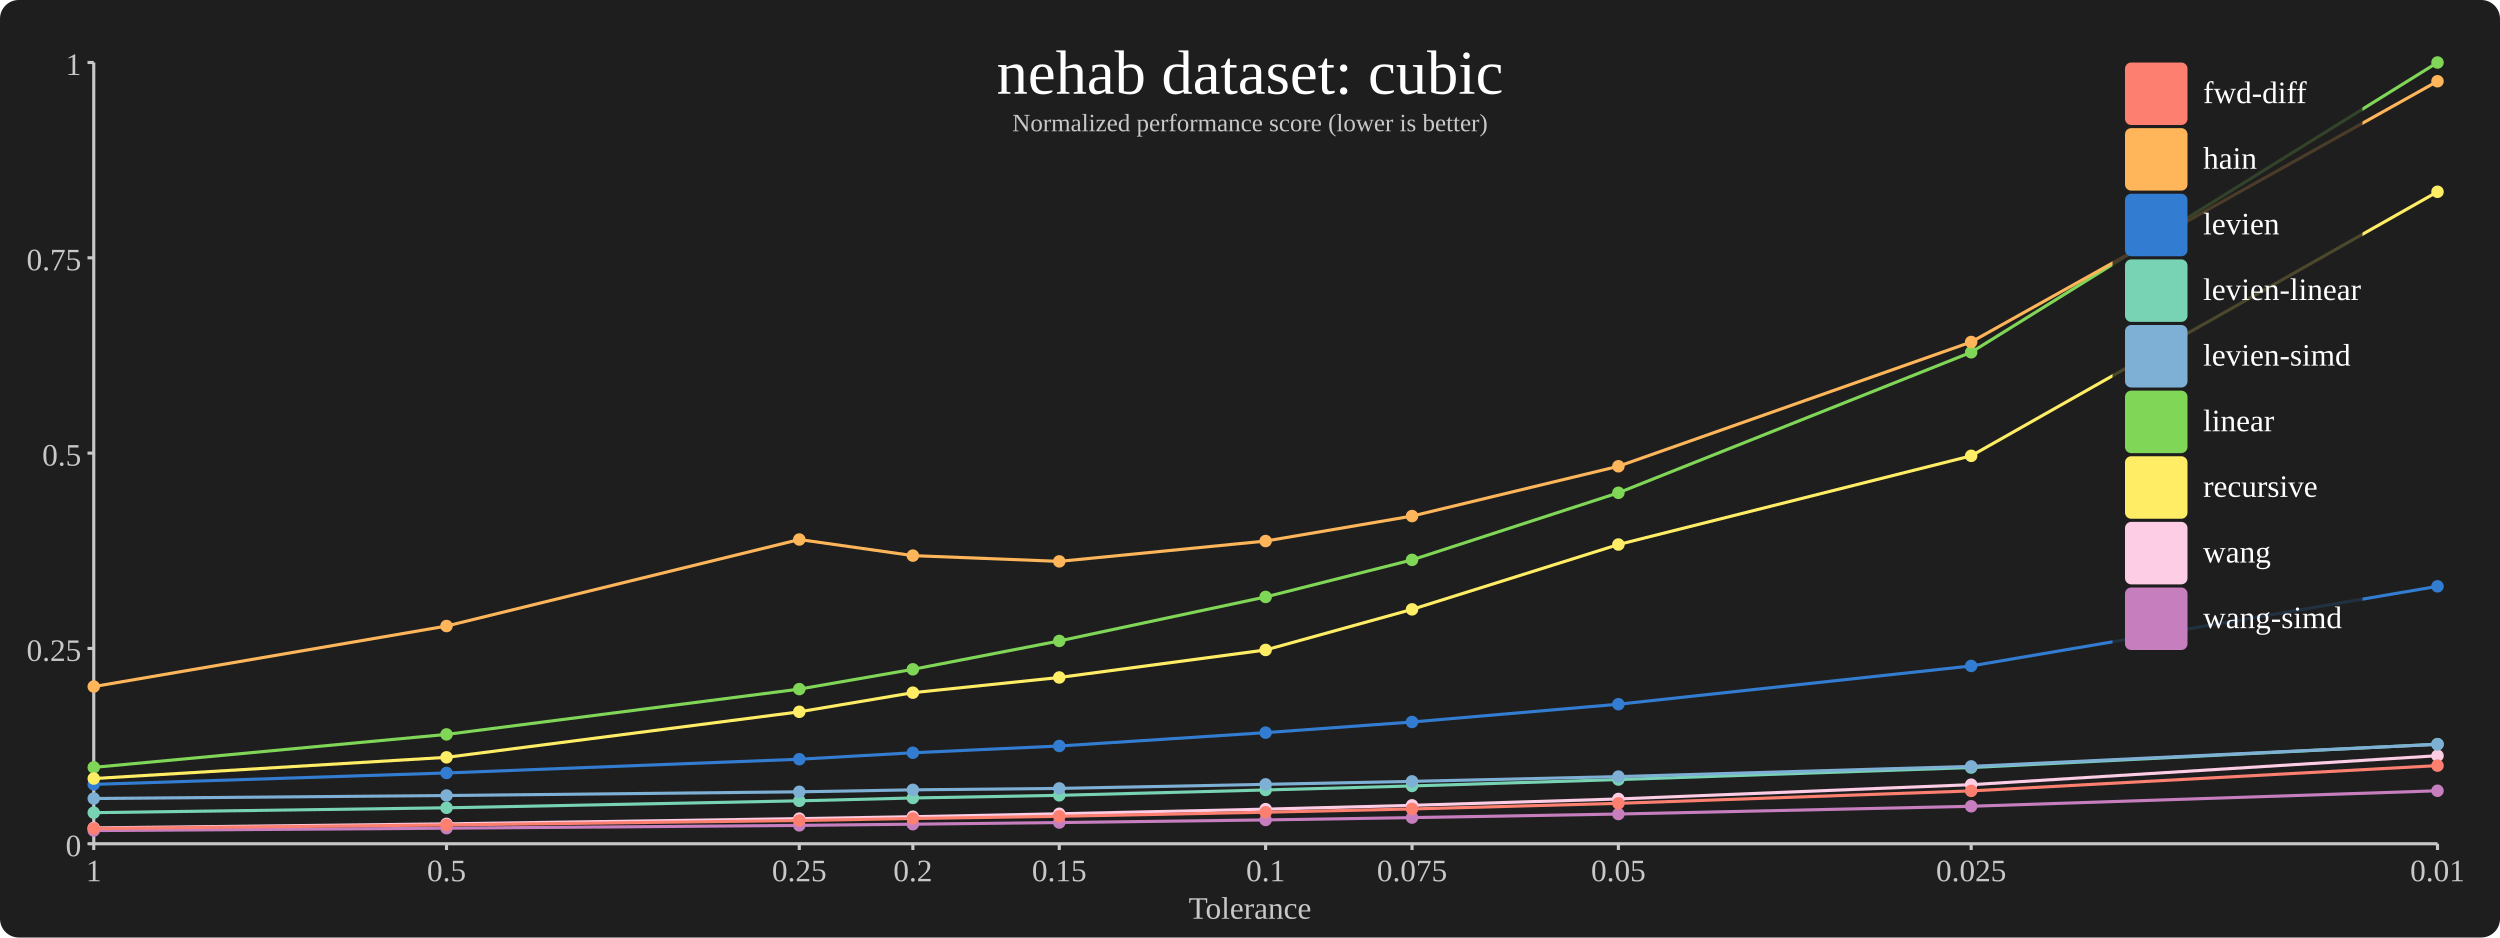
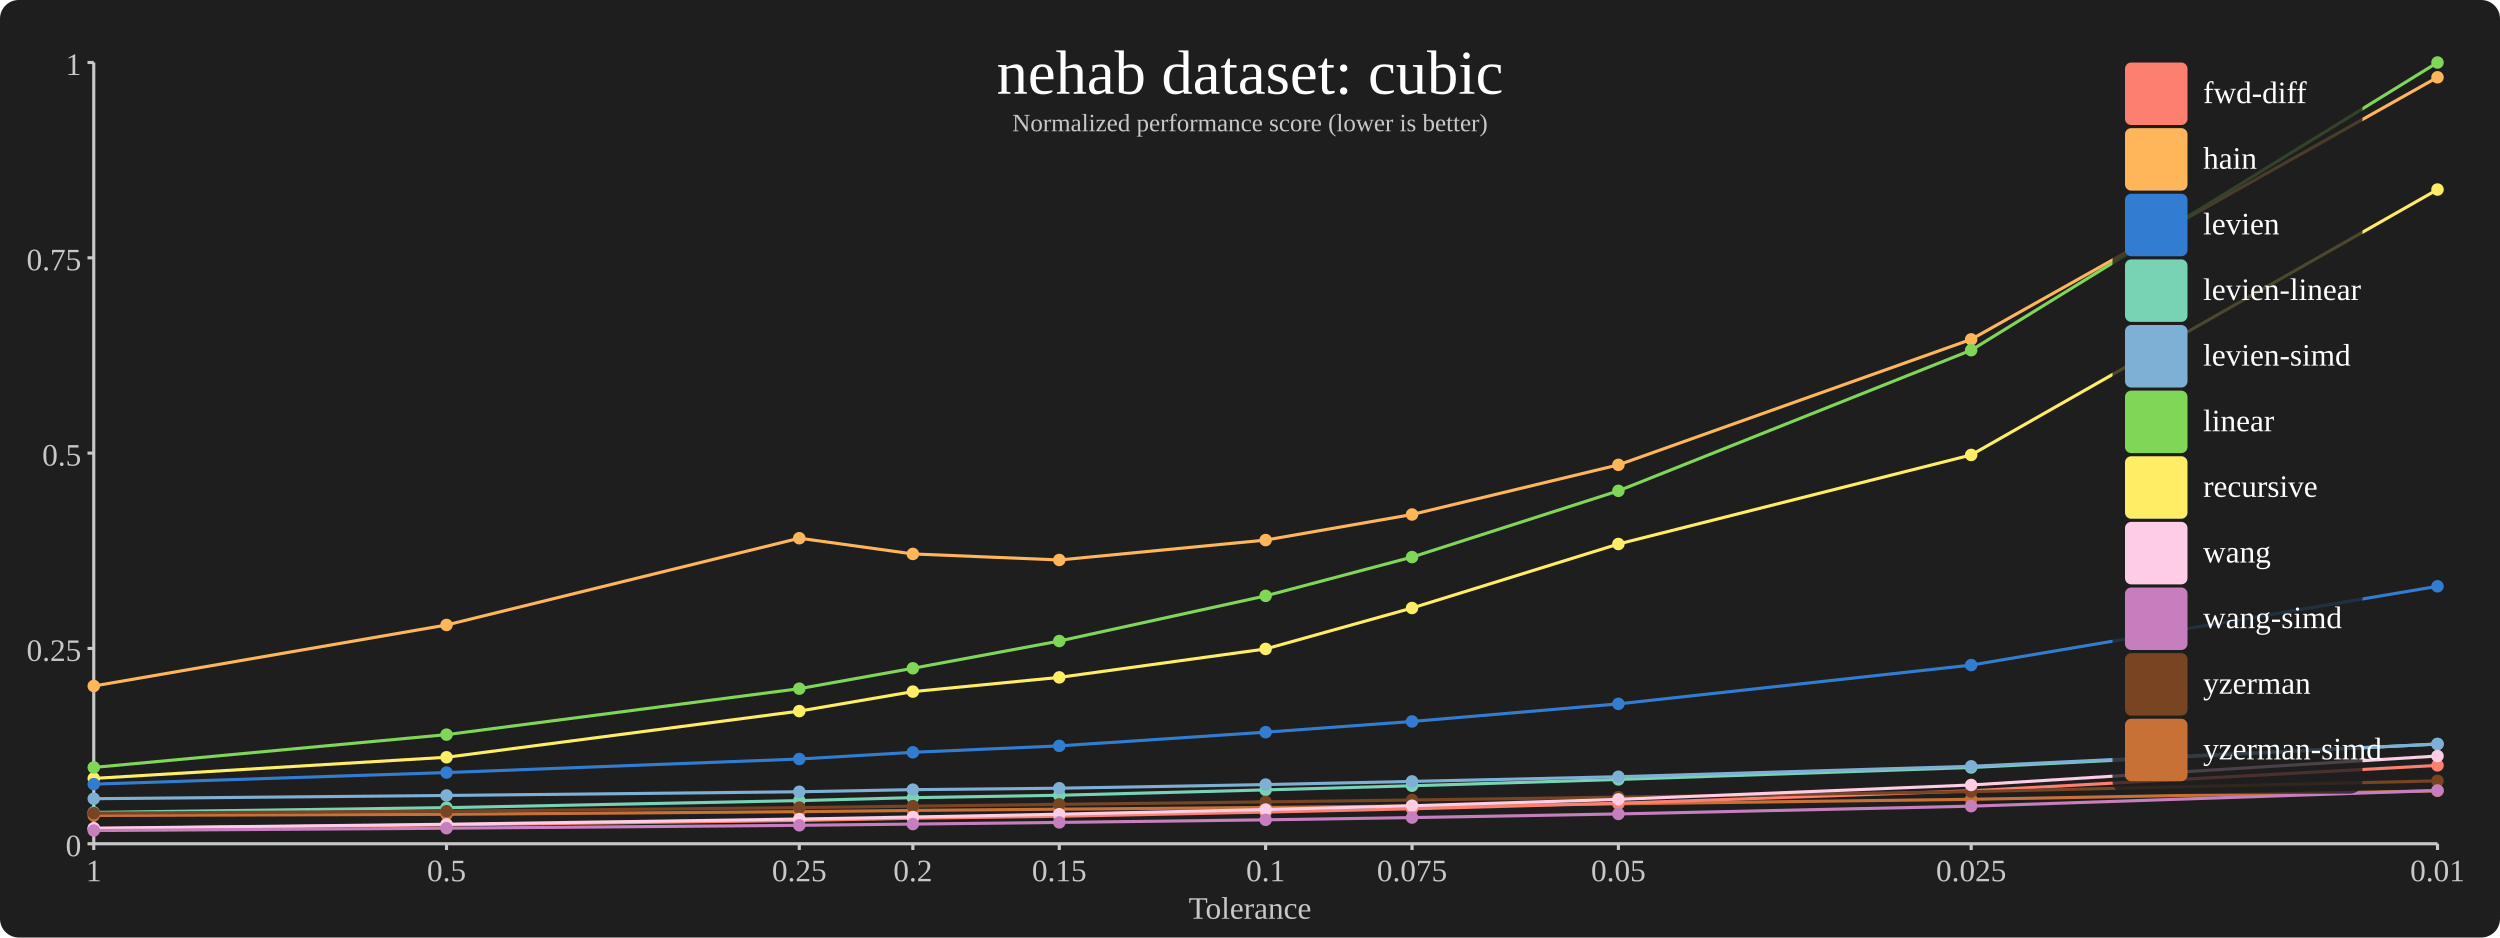
<svg xmlns="http://www.w3.org/2000/svg" viewBox="0 0 800 300">
  <rect x="0" y="0" width="800" height="300" ry="6" style="fill:rgb(30,30,30);stroke:none;fill-opacity:1;stroke-opacity:1;" />
  <path d="M 30 20 L 30 270" style="stroke:rgb(200,200,200);stroke-width:1" />
  <path d="M 30 270 L 780 270" style="stroke:rgb(200,200,200);stroke-width:1" />
  <path d="M 780 270 L 780 272" style="stroke:rgb(200,200,200);stroke-width:1" />
  <text x="780" y="282" style="font-size:10px;fill:rgb(200,200,200);text-anchor:middle;text-align:center;"> 0.01 </text>
  <path d="M 630.772 270 L 630.772 272" style="stroke:rgb(200,200,200);stroke-width:1" />
  <text x="630.772" y="282" style="font-size:10px;fill:rgb(200,200,200);text-anchor:middle;text-align:center;"> 0.025 </text>
  <path d="M 517.886 270 L 517.886 272" style="stroke:rgb(200,200,200);stroke-width:1" />
  <text x="517.886" y="282" style="font-size:10px;fill:rgb(200,200,200);text-anchor:middle;text-align:center;"> 0.05 </text>
  <path d="M 451.852 270 L 451.852 272" style="stroke:rgb(200,200,200);stroke-width:1" />
  <text x="451.852" y="282" style="font-size:10px;fill:rgb(200,200,200);text-anchor:middle;text-align:center;"> 0.075 </text>
  <path d="M 405 270 L 405 272" style="stroke:rgb(200,200,200);stroke-width:1" />
  <text x="405" y="282" style="font-size:10px;fill:rgb(200,200,200);text-anchor:middle;text-align:center;"> 0.1 </text>
  <path d="M 338.966 270 L 338.966 272" style="stroke:rgb(200,200,200);stroke-width:1" />
  <text x="338.966" y="282" style="font-size:10px;fill:rgb(200,200,200);text-anchor:middle;text-align:center;"> 0.15 </text>
  <path d="M 292.114 270 L 292.114 272" style="stroke:rgb(200,200,200);stroke-width:1" />
  <text x="292.114" y="282" style="font-size:10px;fill:rgb(200,200,200);text-anchor:middle;text-align:center;"> 0.2 </text>
  <path d="M 255.773 270 L 255.773 272" style="stroke:rgb(200,200,200);stroke-width:1" />
  <text x="255.773" y="282" style="font-size:10px;fill:rgb(200,200,200);text-anchor:middle;text-align:center;"> 0.25 </text>
  <path d="M 142.886 270 L 142.886 272" style="stroke:rgb(200,200,200);stroke-width:1" />
  <text x="142.886" y="282" style="font-size:10px;fill:rgb(200,200,200);text-anchor:middle;text-align:center;"> 0.5 </text>
  <path d="M 30 270 L 30 272" style="stroke:rgb(200,200,200);stroke-width:1" />
  <text x="30" y="282" style="font-size:10px;fill:rgb(200,200,200);text-anchor:middle;text-align:center;"> 1 </text>
  <path d="M 28 270 L 30 270" style="stroke:rgb(200,200,200);stroke-width:1" />
  <text x="26" y="274" style="font-size:10px;fill:rgb(200,200,200);text-anchor:end;text-align:right;"> 0 </text>
  <path d="M 28 207.5 L 30 207.5" style="stroke:rgb(200,200,200);stroke-width:1" />
  <text x="26" y="211.5" style="font-size:10px;fill:rgb(200,200,200);text-anchor:end;text-align:right;"> 0.25 </text>
  <path d="M 28 145 L 30 145" style="stroke:rgb(200,200,200);stroke-width:1" />
  <text x="26" y="149" style="font-size:10px;fill:rgb(200,200,200);text-anchor:end;text-align:right;"> 0.5 </text>
  <path d="M 28 82.5 L 30 82.5" style="stroke:rgb(200,200,200);stroke-width:1" />
  <text x="26" y="86.5" style="font-size:10px;fill:rgb(200,200,200);text-anchor:end;text-align:right;"> 0.75 </text>
  <path d="M 28 20 L 30 20" style="stroke:rgb(200,200,200);stroke-width:1" />
  <text x="26" y="24" style="font-size:10px;fill:rgb(200,200,200);text-anchor:end;text-align:right;"> 1 </text>
  <text x="400" y="294" style="font-size:10px;fill:rgb(200,200,200);text-anchor:middle;text-align:center;"> Tolerance </text>
-   <circle cx="780" cy="241.827" r="2" style="fill:rgb(253,204,229);stroke:none;fill-opacity:1;stroke-opacity:1;" />
-   <path d="M 780 241.827 L 630.772 251.09" style="stroke:rgb(253,204,229);stroke-width:1" />
-   <circle cx="630.772" cy="251.09" r="2" style="fill:rgb(253,204,229);stroke:none;fill-opacity:1;stroke-opacity:1;" />
-   <path d="M 630.772 251.09 L 517.886 255.665" style="stroke:rgb(253,204,229);stroke-width:1" />
-   <circle cx="517.886" cy="255.665" r="2" style="fill:rgb(253,204,229);stroke:none;fill-opacity:1;stroke-opacity:1;" />
-   <path d="M 517.886 255.665 L 451.852 257.707" style="stroke:rgb(253,204,229);stroke-width:1" />
-   <circle cx="451.852" cy="257.707" r="2" style="fill:rgb(253,204,229);stroke:none;fill-opacity:1;stroke-opacity:1;" />
-   <path d="M 451.852 257.707 L 405 258.928" style="stroke:rgb(253,204,229);stroke-width:1" />
-   <circle cx="405" cy="258.928" r="2" style="fill:rgb(253,204,229);stroke:none;fill-opacity:1;stroke-opacity:1;" />
-   <path d="M 405 258.928 L 338.966 260.405" style="stroke:rgb(253,204,229);stroke-width:1" />
-   <circle cx="338.966" cy="260.405" r="2" style="fill:rgb(253,204,229);stroke:none;fill-opacity:1;stroke-opacity:1;" />
-   <path d="M 338.966 260.405 L 292.114 261.345" style="stroke:rgb(253,204,229);stroke-width:1" />
-   <circle cx="292.114" cy="261.345" r="2" style="fill:rgb(253,204,229);stroke:none;fill-opacity:1;stroke-opacity:1;" />
-   <path d="M 292.114 261.345 L 255.773 261.96" style="stroke:rgb(253,204,229);stroke-width:1" />
-   <circle cx="255.773" cy="261.96" r="2" style="fill:rgb(253,204,229);stroke:none;fill-opacity:1;stroke-opacity:1;" />
-   <path d="M 255.773 261.96 L 142.886 263.637" style="stroke:rgb(253,204,229);stroke-width:1" />
-   <circle cx="142.886" cy="263.637" r="2" style="fill:rgb(253,204,229);stroke:none;fill-opacity:1;stroke-opacity:1;" />
-   <path d="M 142.886 263.637 L 30 264.94" style="stroke:rgb(253,204,229);stroke-width:1" />
-   <circle cx="30" cy="264.94" r="2" style="fill:rgb(253,204,229);stroke:none;fill-opacity:1;stroke-opacity:1;" />
-   <circle cx="780" cy="187.623" r="2" style="fill:rgb(50,125,209);stroke:none;fill-opacity:1;stroke-opacity:1;" />
-   <path d="M 780 187.623 L 630.772 213.1" style="stroke:rgb(50,125,209);stroke-width:1" />
-   <circle cx="630.772" cy="213.1" r="2" style="fill:rgb(50,125,209);stroke:none;fill-opacity:1;stroke-opacity:1;" />
-   <path d="M 630.772 213.1 L 517.886 225.347" style="stroke:rgb(50,125,209);stroke-width:1" />
-   <circle cx="517.886" cy="225.347" r="2" style="fill:rgb(50,125,209);stroke:none;fill-opacity:1;stroke-opacity:1;" />
-   <path d="M 517.886 225.347 L 451.852 231.035" style="stroke:rgb(50,125,209);stroke-width:1" />
-   <circle cx="451.852" cy="231.035" r="2" style="fill:rgb(50,125,209);stroke:none;fill-opacity:1;stroke-opacity:1;" />
-   <path d="M 451.852 231.035 L 405 234.442" style="stroke:rgb(50,125,209);stroke-width:1" />
-   <circle cx="405" cy="234.442" r="2" style="fill:rgb(50,125,209);stroke:none;fill-opacity:1;stroke-opacity:1;" />
-   <path d="M 405 234.442 L 338.966 238.715" style="stroke:rgb(50,125,209);stroke-width:1" />
-   <circle cx="338.966" cy="238.715" r="2" style="fill:rgb(50,125,209);stroke:none;fill-opacity:1;stroke-opacity:1;" />
-   <path d="M 338.966 238.715 L 292.114 240.882" style="stroke:rgb(50,125,209);stroke-width:1" />
-   <circle cx="292.114" cy="240.882" r="2" style="fill:rgb(50,125,209);stroke:none;fill-opacity:1;stroke-opacity:1;" />
-   <path d="M 292.114 240.882 L 255.773 242.947" style="stroke:rgb(50,125,209);stroke-width:1" />
-   <circle cx="255.773" cy="242.947" r="2" style="fill:rgb(50,125,209);stroke:none;fill-opacity:1;stroke-opacity:1;" />
-   <path d="M 255.773 242.947 L 142.886 247.345" style="stroke:rgb(50,125,209);stroke-width:1" />
-   <circle cx="142.886" cy="247.345" r="2" style="fill:rgb(50,125,209);stroke:none;fill-opacity:1;stroke-opacity:1;" />
-   <path d="M 142.886 247.345 L 30 251.005" style="stroke:rgb(50,125,209);stroke-width:1" />
-   <circle cx="30" cy="251.005" r="2" style="fill:rgb(50,125,209);stroke:none;fill-opacity:1;stroke-opacity:1;" />
+   <circle cx="780" cy="60.65" r="2" style="fill:rgb(255,238,101);stroke:none;fill-opacity:1;stroke-opacity:1;" />
+   <path d="M 780 60.65 L 630.772 145.582" style="stroke:rgb(255,238,101);stroke-width:1" />
+   <circle cx="630.772" cy="145.582" r="2" style="fill:rgb(255,238,101);stroke:none;fill-opacity:1;stroke-opacity:1;" />
+   <path d="M 630.772 145.582 L 517.886 174.082" style="stroke:rgb(255,238,101);stroke-width:1" />
+   <circle cx="517.886" cy="174.082" r="2" style="fill:rgb(255,238,101);stroke:none;fill-opacity:1;stroke-opacity:1;" />
+   <path d="M 517.886 174.082 L 451.852 194.567" style="stroke:rgb(255,238,101);stroke-width:1" />
+   <circle cx="451.852" cy="194.567" r="2" style="fill:rgb(255,238,101);stroke:none;fill-opacity:1;stroke-opacity:1;" />
+   <path d="M 451.852 194.567 L 405 207.66" style="stroke:rgb(255,238,101);stroke-width:1" />
+   <circle cx="405" cy="207.66" r="2" style="fill:rgb(255,238,101);stroke:none;fill-opacity:1;stroke-opacity:1;" />
+   <path d="M 405 207.66 L 338.966 216.76" style="stroke:rgb(255,238,101);stroke-width:1" />
+   <circle cx="338.966" cy="216.76" r="2" style="fill:rgb(255,238,101);stroke:none;fill-opacity:1;stroke-opacity:1;" />
+   <path d="M 338.966 216.76 L 292.114 221.315" style="stroke:rgb(255,238,101);stroke-width:1" />
+   <circle cx="292.114" cy="221.315" r="2" style="fill:rgb(255,238,101);stroke:none;fill-opacity:1;stroke-opacity:1;" />
+   <path d="M 292.114 221.315 L 255.773 227.55" style="stroke:rgb(255,238,101);stroke-width:1" />
+   <circle cx="255.773" cy="227.55" r="2" style="fill:rgb(255,238,101);stroke:none;fill-opacity:1;stroke-opacity:1;" />
+   <path d="M 255.773 227.55 L 142.886 242.322" style="stroke:rgb(255,238,101);stroke-width:1" />
+   <circle cx="142.886" cy="242.322" r="2" style="fill:rgb(255,238,101);stroke:none;fill-opacity:1;stroke-opacity:1;" />
+   <path d="M 142.886 242.322 L 30 249.093" style="stroke:rgb(255,238,101);stroke-width:1" />
+   <circle cx="30" cy="249.093" r="2" style="fill:rgb(255,238,101);stroke:none;fill-opacity:1;stroke-opacity:1;" />
+   <circle cx="780" cy="253.062" r="2" style="fill:rgb(200,113,55);stroke:none;fill-opacity:1;stroke-opacity:1;" />
+   <path d="M 780 253.062 L 630.772 255.773" style="stroke:rgb(200,113,55);stroke-width:1" />
+   <circle cx="630.772" cy="255.773" r="2" style="fill:rgb(200,113,55);stroke:none;fill-opacity:1;stroke-opacity:1;" />
+   <path d="M 630.772 255.773 L 517.886 257.223" style="stroke:rgb(200,113,55);stroke-width:1" />
+   <circle cx="517.886" cy="257.223" r="2" style="fill:rgb(200,113,55);stroke:none;fill-opacity:1;stroke-opacity:1;" />
+   <path d="M 517.886 257.223 L 451.852 257.928" style="stroke:rgb(200,113,55);stroke-width:1" />
+   <circle cx="451.852" cy="257.928" r="2" style="fill:rgb(200,113,55);stroke:none;fill-opacity:1;stroke-opacity:1;" />
+   <path d="M 451.852 257.928 L 405 258.387" style="stroke:rgb(200,113,55);stroke-width:1" />
+   <circle cx="405" cy="258.387" r="2" style="fill:rgb(200,113,55);stroke:none;fill-opacity:1;stroke-opacity:1;" />
+   <path d="M 405 258.387 L 338.966 258.94" style="stroke:rgb(200,113,55);stroke-width:1" />
+   <circle cx="338.966" cy="258.94" r="2" style="fill:rgb(200,113,55);stroke:none;fill-opacity:1;stroke-opacity:1;" />
+   <path d="M 338.966 258.94 L 292.114 259.335" style="stroke:rgb(200,113,55);stroke-width:1" />
+   <circle cx="292.114" cy="259.335" r="2" style="fill:rgb(200,113,55);stroke:none;fill-opacity:1;stroke-opacity:1;" />
+   <path d="M 292.114 259.335 L 255.773 259.735" style="stroke:rgb(200,113,55);stroke-width:1" />
+   <circle cx="255.773" cy="259.735" r="2" style="fill:rgb(200,113,55);stroke:none;fill-opacity:1;stroke-opacity:1;" />
+   <path d="M 255.773 259.735 L 142.886 260.582" style="stroke:rgb(200,113,55);stroke-width:1" />
+   <circle cx="142.886" cy="260.582" r="2" style="fill:rgb(200,113,55);stroke:none;fill-opacity:1;stroke-opacity:1;" />
+   <path d="M 142.886 260.582 L 30 260.95" style="stroke:rgb(200,113,55);stroke-width:1" />
+   <circle cx="30" cy="260.95" r="2" style="fill:rgb(200,113,55);stroke:none;fill-opacity:1;stroke-opacity:1;" />
+   <circle cx="780" cy="244.92" r="2" style="fill:rgb(253,127,111);stroke:none;fill-opacity:1;stroke-opacity:1;" />
+   <path d="M 780 244.92 L 630.772 253.062" style="stroke:rgb(253,127,111);stroke-width:1" />
+   <circle cx="630.772" cy="253.062" r="2" style="fill:rgb(253,127,111);stroke:none;fill-opacity:1;stroke-opacity:1;" />
+   <path d="M 630.772 253.062 L 517.886 257.03" style="stroke:rgb(253,127,111);stroke-width:1" />
+   <circle cx="517.886" cy="257.03" r="2" style="fill:rgb(253,127,111);stroke:none;fill-opacity:1;stroke-opacity:1;" />
+   <path d="M 517.886 257.03 L 451.852 258.812" style="stroke:rgb(253,127,111);stroke-width:1" />
+   <circle cx="451.852" cy="258.812" r="2" style="fill:rgb(253,127,111);stroke:none;fill-opacity:1;stroke-opacity:1;" />
+   <path d="M 451.852 258.812 L 405 259.863" style="stroke:rgb(253,127,111);stroke-width:1" />
+   <circle cx="405" cy="259.863" r="2" style="fill:rgb(253,127,111);stroke:none;fill-opacity:1;stroke-opacity:1;" />
+   <path d="M 405 259.863 L 338.966 261.2" style="stroke:rgb(253,127,111);stroke-width:1" />
+   <circle cx="338.966" cy="261.2" r="2" style="fill:rgb(253,127,111);stroke:none;fill-opacity:1;stroke-opacity:1;" />
+   <path d="M 338.966 261.2 L 292.114 261.832" style="stroke:rgb(253,127,111);stroke-width:1" />
+   <circle cx="292.114" cy="261.832" r="2" style="fill:rgb(253,127,111);stroke:none;fill-opacity:1;stroke-opacity:1;" />
+   <path d="M 292.114 261.832 L 255.773 262.535" style="stroke:rgb(253,127,111);stroke-width:1" />
+   <circle cx="255.773" cy="262.535" r="2" style="fill:rgb(253,127,111);stroke:none;fill-opacity:1;stroke-opacity:1;" />
+   <path d="M 255.773 262.535 L 142.886 263.957" style="stroke:rgb(253,127,111);stroke-width:1" />
+   <circle cx="142.886" cy="263.957" r="2" style="fill:rgb(253,127,111);stroke:none;fill-opacity:1;stroke-opacity:1;" />
+   <path d="M 142.886 263.957 L 30 265.092" style="stroke:rgb(253,127,111);stroke-width:1" />
+   <circle cx="30" cy="265.092" r="2" style="fill:rgb(253,127,111);stroke:none;fill-opacity:1;stroke-opacity:1;" />
+   <circle cx="780" cy="238.077" r="2" style="fill:rgb(119,211,179);stroke:none;fill-opacity:1;stroke-opacity:1;" />
+   <path d="M 780 238.077 L 630.772 245.595" style="stroke:rgb(119,211,179);stroke-width:1" />
+   <circle cx="630.772" cy="245.595" r="2" style="fill:rgb(119,211,179);stroke:none;fill-opacity:1;stroke-opacity:1;" />
+   <path d="M 630.772 245.595 L 517.886 249.42" style="stroke:rgb(119,211,179);stroke-width:1" />
+   <circle cx="517.886" cy="249.42" r="2" style="fill:rgb(119,211,179);stroke:none;fill-opacity:1;stroke-opacity:1;" />
+   <path d="M 517.886 249.42 L 451.852 251.44" style="stroke:rgb(119,211,179);stroke-width:1" />
+   <circle cx="451.852" cy="251.44" r="2" style="fill:rgb(119,211,179);stroke:none;fill-opacity:1;stroke-opacity:1;" />
+   <path d="M 451.852 251.44 L 405 252.77" style="stroke:rgb(119,211,179);stroke-width:1" />
+   <circle cx="405" cy="252.77" r="2" style="fill:rgb(119,211,179);stroke:none;fill-opacity:1;stroke-opacity:1;" />
+   <path d="M 405 252.77 L 338.966 254.48" style="stroke:rgb(119,211,179);stroke-width:1" />
+   <circle cx="338.966" cy="254.48" r="2" style="fill:rgb(119,211,179);stroke:none;fill-opacity:1;stroke-opacity:1;" />
+   <path d="M 338.966 254.48 L 292.114 255.248" style="stroke:rgb(119,211,179);stroke-width:1" />
+   <circle cx="292.114" cy="255.248" r="2" style="fill:rgb(119,211,179);stroke:none;fill-opacity:1;stroke-opacity:1;" />
+   <path d="M 292.114 255.248 L 255.773 256.185" style="stroke:rgb(119,211,179);stroke-width:1" />
+   <circle cx="255.773" cy="256.185" r="2" style="fill:rgb(119,211,179);stroke:none;fill-opacity:1;stroke-opacity:1;" />
+   <path d="M 255.773 256.185 L 142.886 258.445" style="stroke:rgb(119,211,179);stroke-width:1" />
+   <circle cx="142.886" cy="258.445" r="2" style="fill:rgb(119,211,179);stroke:none;fill-opacity:1;stroke-opacity:1;" />
+   <path d="M 142.886 258.445 L 30 259.983" style="stroke:rgb(119,211,179);stroke-width:1" />
+   <circle cx="30" cy="259.983" r="2" style="fill:rgb(119,211,179);stroke:none;fill-opacity:1;stroke-opacity:1;" />
+   <circle cx="780" cy="238.09" r="2" style="fill:rgb(126,176,213);stroke:none;fill-opacity:1;stroke-opacity:1;" />
+   <path d="M 780 238.09 L 630.772 245.218" style="stroke:rgb(126,176,213);stroke-width:1" />
+   <circle cx="630.772" cy="245.218" r="2" style="fill:rgb(126,176,213);stroke:none;fill-opacity:1;stroke-opacity:1;" />
+   <path d="M 630.772 245.218 L 517.886 248.55" style="stroke:rgb(126,176,213);stroke-width:1" />
+   <circle cx="517.886" cy="248.55" r="2" style="fill:rgb(126,176,213);stroke:none;fill-opacity:1;stroke-opacity:1;" />
+   <path d="M 517.886 248.55 L 451.852 250.05" style="stroke:rgb(126,176,213);stroke-width:1" />
+   <circle cx="451.852" cy="250.05" r="2" style="fill:rgb(126,176,213);stroke:none;fill-opacity:1;stroke-opacity:1;" />
+   <path d="M 451.852 250.05 L 405 251.058" style="stroke:rgb(126,176,213);stroke-width:1" />
+   <circle cx="405" cy="251.058" r="2" style="fill:rgb(126,176,213);stroke:none;fill-opacity:1;stroke-opacity:1;" />
+   <path d="M 405 251.058 L 338.966 252.232" style="stroke:rgb(126,176,213);stroke-width:1" />
+   <circle cx="338.966" cy="252.232" r="2" style="fill:rgb(126,176,213);stroke:none;fill-opacity:1;stroke-opacity:1;" />
+   <path d="M 338.966 252.232 L 292.114 252.688" style="stroke:rgb(126,176,213);stroke-width:1" />
+   <circle cx="292.114" cy="252.688" r="2" style="fill:rgb(126,176,213);stroke:none;fill-opacity:1;stroke-opacity:1;" />
+   <path d="M 292.114 252.688 L 255.773 253.363" style="stroke:rgb(126,176,213);stroke-width:1" />
+   <circle cx="255.773" cy="253.363" r="2" style="fill:rgb(126,176,213);stroke:none;fill-opacity:1;stroke-opacity:1;" />
+   <path d="M 255.773 253.363 L 142.886 254.55" style="stroke:rgb(126,176,213);stroke-width:1" />
+   <circle cx="142.886" cy="254.55" r="2" style="fill:rgb(126,176,213);stroke:none;fill-opacity:1;stroke-opacity:1;" />
+   <path d="M 142.886 254.55 L 30 255.583" style="stroke:rgb(126,176,213);stroke-width:1" />
+   <circle cx="30" cy="255.583" r="2" style="fill:rgb(126,176,213);stroke:none;fill-opacity:1;stroke-opacity:1;" />
+   <circle cx="780" cy="249.875" r="2" style="fill:rgb(120,68,33);stroke:none;fill-opacity:1;stroke-opacity:1;" />
+   <path d="M 780 249.875 L 630.772 253.315" style="stroke:rgb(120,68,33);stroke-width:1" />
+   <circle cx="630.772" cy="253.315" r="2" style="fill:rgb(120,68,33);stroke:none;fill-opacity:1;stroke-opacity:1;" />
+   <path d="M 630.772 253.315 L 517.886 255.09" style="stroke:rgb(120,68,33);stroke-width:1" />
+   <circle cx="517.886" cy="255.09" r="2" style="fill:rgb(120,68,33);stroke:none;fill-opacity:1;stroke-opacity:1;" />
+   <path d="M 517.886 255.09 L 451.852 255.995" style="stroke:rgb(120,68,33);stroke-width:1" />
+   <circle cx="451.852" cy="255.995" r="2" style="fill:rgb(120,68,33);stroke:none;fill-opacity:1;stroke-opacity:1;" />
+   <path d="M 451.852 255.995 L 405 256.605" style="stroke:rgb(120,68,33);stroke-width:1" />
+   <circle cx="405" cy="256.605" r="2" style="fill:rgb(120,68,33);stroke:none;fill-opacity:1;stroke-opacity:1;" />
+   <path d="M 405 256.605 L 338.966 257.382" style="stroke:rgb(120,68,33);stroke-width:1" />
+   <circle cx="338.966" cy="257.382" r="2" style="fill:rgb(120,68,33);stroke:none;fill-opacity:1;stroke-opacity:1;" />
+   <path d="M 338.966 257.382 L 292.114 257.97" style="stroke:rgb(120,68,33);stroke-width:1" />
+   <circle cx="292.114" cy="257.97" r="2" style="fill:rgb(120,68,33);stroke:none;fill-opacity:1;stroke-opacity:1;" />
+   <path d="M 292.114 257.97 L 255.773 258.43" style="stroke:rgb(120,68,33);stroke-width:1" />
+   <circle cx="255.773" cy="258.43" r="2" style="fill:rgb(120,68,33);stroke:none;fill-opacity:1;stroke-opacity:1;" />
+   <path d="M 255.773 258.43 L 142.886 259.582" style="stroke:rgb(120,68,33);stroke-width:1" />
+   <circle cx="142.886" cy="259.582" r="2" style="fill:rgb(120,68,33);stroke:none;fill-opacity:1;stroke-opacity:1;" />
+   <path d="M 142.886 259.582 L 30 260.217" style="stroke:rgb(120,68,33);stroke-width:1" />
+   <circle cx="30" cy="260.217" r="2" style="fill:rgb(120,68,33);stroke:none;fill-opacity:1;stroke-opacity:1;" />
+   <circle cx="780" cy="24.732" r="2" style="fill:rgb(255,181,90);stroke:none;fill-opacity:1;stroke-opacity:1;" />
+   <path d="M 780 24.732 L 630.772 108.597" style="stroke:rgb(255,181,90);stroke-width:1" />
+   <circle cx="630.772" cy="108.597" r="2" style="fill:rgb(255,181,90);stroke:none;fill-opacity:1;stroke-opacity:1;" />
+   <path d="M 630.772 108.597 L 517.886 148.752" style="stroke:rgb(255,181,90);stroke-width:1" />
+   <circle cx="517.886" cy="148.752" r="2" style="fill:rgb(255,181,90);stroke:none;fill-opacity:1;stroke-opacity:1;" />
+   <path d="M 517.886 148.752 L 451.852 164.637" style="stroke:rgb(255,181,90);stroke-width:1" />
+   <circle cx="451.852" cy="164.637" r="2" style="fill:rgb(255,181,90);stroke:none;fill-opacity:1;stroke-opacity:1;" />
+   <path d="M 451.852 164.637 L 405 172.82" style="stroke:rgb(255,181,90);stroke-width:1" />
+   <circle cx="405" cy="172.82" r="2" style="fill:rgb(255,181,90);stroke:none;fill-opacity:1;stroke-opacity:1;" />
+   <path d="M 405 172.82 L 338.966 179.192" style="stroke:rgb(255,181,90);stroke-width:1" />
+   <circle cx="338.966" cy="179.192" r="2" style="fill:rgb(255,181,90);stroke:none;fill-opacity:1;stroke-opacity:1;" />
+   <path d="M 338.966 179.192 L 292.114 177.26" style="stroke:rgb(255,181,90);stroke-width:1" />
+   <circle cx="292.114" cy="177.26" r="2" style="fill:rgb(255,181,90);stroke:none;fill-opacity:1;stroke-opacity:1;" />
+   <path d="M 292.114 177.26 L 255.773 172.228" style="stroke:rgb(255,181,90);stroke-width:1" />
+   <circle cx="255.773" cy="172.228" r="2" style="fill:rgb(255,181,90);stroke:none;fill-opacity:1;stroke-opacity:1;" />
+   <path d="M 255.773 172.228 L 142.886 199.99" style="stroke:rgb(255,181,90);stroke-width:1" />
+   <circle cx="142.886" cy="199.99" r="2" style="fill:rgb(255,181,90);stroke:none;fill-opacity:1;stroke-opacity:1;" />
+   <path d="M 142.886 199.99 L 30 219.522" style="stroke:rgb(255,181,90);stroke-width:1" />
+   <circle cx="30" cy="219.522" r="2" style="fill:rgb(255,181,90);stroke:none;fill-opacity:1;stroke-opacity:1;" />
+   <circle cx="780" cy="241.923" r="2" style="fill:rgb(253,204,229);stroke:none;fill-opacity:1;stroke-opacity:1;" />
+   <path d="M 780 241.923 L 630.772 251.192" style="stroke:rgb(253,204,229);stroke-width:1" />
+   <circle cx="630.772" cy="251.192" r="2" style="fill:rgb(253,204,229);stroke:none;fill-opacity:1;stroke-opacity:1;" />
+   <path d="M 630.772 251.192 L 517.886 255.8" style="stroke:rgb(253,204,229);stroke-width:1" />
+   <circle cx="517.886" cy="255.8" r="2" style="fill:rgb(253,204,229);stroke:none;fill-opacity:1;stroke-opacity:1;" />
+   <path d="M 517.886 255.8 L 451.852 257.832" style="stroke:rgb(253,204,229);stroke-width:1" />
+   <circle cx="451.852" cy="257.832" r="2" style="fill:rgb(253,204,229);stroke:none;fill-opacity:1;stroke-opacity:1;" />
+   <path d="M 451.852 257.832 L 405 259.055" style="stroke:rgb(253,204,229);stroke-width:1" />
+   <circle cx="405" cy="259.055" r="2" style="fill:rgb(253,204,229);stroke:none;fill-opacity:1;stroke-opacity:1;" />
+   <path d="M 405 259.055 L 338.966 260.548" style="stroke:rgb(253,204,229);stroke-width:1" />
+   <circle cx="338.966" cy="260.548" r="2" style="fill:rgb(253,204,229);stroke:none;fill-opacity:1;stroke-opacity:1;" />
+   <path d="M 338.966 260.548 L 292.114 261.445" style="stroke:rgb(253,204,229);stroke-width:1" />
+   <circle cx="292.114" cy="261.445" r="2" style="fill:rgb(253,204,229);stroke:none;fill-opacity:1;stroke-opacity:1;" />
+   <path d="M 292.114 261.445 L 255.773 262.092" style="stroke:rgb(253,204,229);stroke-width:1" />
+   <circle cx="255.773" cy="262.092" r="2" style="fill:rgb(253,204,229);stroke:none;fill-opacity:1;stroke-opacity:1;" />
+   <path d="M 255.773 262.092 L 142.886 263.767" style="stroke:rgb(253,204,229);stroke-width:1" />
+   <circle cx="142.886" cy="263.767" r="2" style="fill:rgb(253,204,229);stroke:none;fill-opacity:1;stroke-opacity:1;" />
+   <path d="M 142.886 263.767 L 30 265.048" style="stroke:rgb(253,204,229);stroke-width:1" />
+   <circle cx="30" cy="265.048" r="2" style="fill:rgb(253,204,229);stroke:none;fill-opacity:1;stroke-opacity:1;" />
+   <circle cx="780" cy="252.947" r="2" style="fill:rgb(199,126,190);stroke:none;fill-opacity:1;stroke-opacity:1;" />
+   <path d="M 780 252.947 L 630.772 257.97" style="stroke:rgb(199,126,190);stroke-width:1" />
+   <circle cx="630.772" cy="257.97" r="2" style="fill:rgb(199,126,190);stroke:none;fill-opacity:1;stroke-opacity:1;" />
+   <path d="M 630.772 257.97 L 517.886 260.46" style="stroke:rgb(199,126,190);stroke-width:1" />
+   <circle cx="517.886" cy="260.46" r="2" style="fill:rgb(199,126,190);stroke:none;fill-opacity:1;stroke-opacity:1;" />
+   <path d="M 517.886 260.46 L 451.852 261.623" style="stroke:rgb(199,126,190);stroke-width:1" />
+   <circle cx="451.852" cy="261.623" r="2" style="fill:rgb(199,126,190);stroke:none;fill-opacity:1;stroke-opacity:1;" />
+   <path d="M 451.852 261.623 L 405 262.345" style="stroke:rgb(199,126,190);stroke-width:1" />
+   <circle cx="405" cy="262.345" r="2" style="fill:rgb(199,126,190);stroke:none;fill-opacity:1;stroke-opacity:1;" />
+   <path d="M 405 262.345 L 338.966 263.173" style="stroke:rgb(199,126,190);stroke-width:1" />
+   <circle cx="338.966" cy="263.173" r="2" style="fill:rgb(199,126,190);stroke:none;fill-opacity:1;stroke-opacity:1;" />
+   <path d="M 338.966 263.173 L 292.114 263.705" style="stroke:rgb(199,126,190);stroke-width:1" />
+   <circle cx="292.114" cy="263.705" r="2" style="fill:rgb(199,126,190);stroke:none;fill-opacity:1;stroke-opacity:1;" />
+   <path d="M 292.114 263.705 L 255.773 264.095" style="stroke:rgb(199,126,190);stroke-width:1" />
+   <circle cx="255.773" cy="264.095" r="2" style="fill:rgb(199,126,190);stroke:none;fill-opacity:1;stroke-opacity:1;" />
+   <path d="M 255.773 264.095 L 142.886 265.025" style="stroke:rgb(199,126,190);stroke-width:1" />
+   <circle cx="142.886" cy="265.025" r="2" style="fill:rgb(199,126,190);stroke:none;fill-opacity:1;stroke-opacity:1;" />
+   <path d="M 142.886 265.025 L 30 265.767" style="stroke:rgb(199,126,190);stroke-width:1" />
+   <circle cx="30" cy="265.767" r="2" style="fill:rgb(199,126,190);stroke:none;fill-opacity:1;stroke-opacity:1;" />
  <circle cx="780" cy="20" r="2" style="fill:rgb(128,214,87);stroke:none;fill-opacity:1;stroke-opacity:1;" />
-   <path d="M 780 20 L 630.772 112.733" style="stroke:rgb(128,214,87);stroke-width:1" />
-   <circle cx="630.772" cy="112.733" r="2" style="fill:rgb(128,214,87);stroke:none;fill-opacity:1;stroke-opacity:1;" />
-   <path d="M 630.772 112.733 L 517.886 157.692" style="stroke:rgb(128,214,87);stroke-width:1" />
-   <circle cx="517.886" cy="157.692" r="2" style="fill:rgb(128,214,87);stroke:none;fill-opacity:1;stroke-opacity:1;" />
-   <path d="M 517.886 157.692 L 451.852 179.162" style="stroke:rgb(128,214,87);stroke-width:1" />
-   <circle cx="451.852" cy="179.162" r="2" style="fill:rgb(128,214,87);stroke:none;fill-opacity:1;stroke-opacity:1;" />
-   <path d="M 451.852 179.162 L 405 191.018" style="stroke:rgb(128,214,87);stroke-width:1" />
-   <circle cx="405" cy="191.018" r="2" style="fill:rgb(128,214,87);stroke:none;fill-opacity:1;stroke-opacity:1;" />
-   <path d="M 405 191.018 L 338.966 205.097" style="stroke:rgb(128,214,87);stroke-width:1" />
-   <circle cx="338.966" cy="205.097" r="2" style="fill:rgb(128,214,87);stroke:none;fill-opacity:1;stroke-opacity:1;" />
-   <path d="M 338.966 205.097 L 292.114 214.18" style="stroke:rgb(128,214,87);stroke-width:1" />
-   <circle cx="292.114" cy="214.18" r="2" style="fill:rgb(128,214,87);stroke:none;fill-opacity:1;stroke-opacity:1;" />
-   <path d="M 292.114 214.18 L 255.773 220.512" style="stroke:rgb(128,214,87);stroke-width:1" />
-   <circle cx="255.773" cy="220.512" r="2" style="fill:rgb(128,214,87);stroke:none;fill-opacity:1;stroke-opacity:1;" />
-   <path d="M 255.773 220.512 L 142.886 235.007" style="stroke:rgb(128,214,87);stroke-width:1" />
-   <circle cx="142.886" cy="235.007" r="2" style="fill:rgb(128,214,87);stroke:none;fill-opacity:1;stroke-opacity:1;" />
-   <path d="M 142.886 235.007 L 30 245.558" style="stroke:rgb(128,214,87);stroke-width:1" />
-   <circle cx="30" cy="245.558" r="2" style="fill:rgb(128,214,87);stroke:none;fill-opacity:1;stroke-opacity:1;" />
-   <circle cx="780" cy="238.125" r="2" style="fill:rgb(119,211,179);stroke:none;fill-opacity:1;stroke-opacity:1;" />
-   <path d="M 780 238.125 L 630.772 245.613" style="stroke:rgb(119,211,179);stroke-width:1" />
-   <circle cx="630.772" cy="245.613" r="2" style="fill:rgb(119,211,179);stroke:none;fill-opacity:1;stroke-opacity:1;" />
-   <path d="M 630.772 245.613 L 517.886 249.46" style="stroke:rgb(119,211,179);stroke-width:1" />
-   <circle cx="517.886" cy="249.46" r="2" style="fill:rgb(119,211,179);stroke:none;fill-opacity:1;stroke-opacity:1;" />
-   <path d="M 517.886 249.46 L 451.852 251.502" style="stroke:rgb(119,211,179);stroke-width:1" />
-   <circle cx="451.852" cy="251.502" r="2" style="fill:rgb(119,211,179);stroke:none;fill-opacity:1;stroke-opacity:1;" />
-   <path d="M 451.852 251.502 L 405 252.787" style="stroke:rgb(119,211,179);stroke-width:1" />
-   <circle cx="405" cy="252.787" r="2" style="fill:rgb(119,211,179);stroke:none;fill-opacity:1;stroke-opacity:1;" />
-   <path d="M 405 252.787 L 338.966 254.502" style="stroke:rgb(119,211,179);stroke-width:1" />
-   <circle cx="338.966" cy="254.502" r="2" style="fill:rgb(119,211,179);stroke:none;fill-opacity:1;stroke-opacity:1;" />
-   <path d="M 338.966 254.502 L 292.114 255.355" style="stroke:rgb(119,211,179);stroke-width:1" />
-   <circle cx="292.114" cy="255.355" r="2" style="fill:rgb(119,211,179);stroke:none;fill-opacity:1;stroke-opacity:1;" />
-   <path d="M 292.114 255.355 L 255.773 256.26" style="stroke:rgb(119,211,179);stroke-width:1" />
-   <circle cx="255.773" cy="256.26" r="2" style="fill:rgb(119,211,179);stroke:none;fill-opacity:1;stroke-opacity:1;" />
-   <path d="M 255.773 256.26 L 142.886 258.498" style="stroke:rgb(119,211,179);stroke-width:1" />
-   <circle cx="142.886" cy="258.498" r="2" style="fill:rgb(119,211,179);stroke:none;fill-opacity:1;stroke-opacity:1;" />
-   <path d="M 142.886 258.498 L 30 260.05" style="stroke:rgb(119,211,179);stroke-width:1" />
-   <circle cx="30" cy="260.05" r="2" style="fill:rgb(119,211,179);stroke:none;fill-opacity:1;stroke-opacity:1;" />
-   <circle cx="780" cy="61.37" r="2" style="fill:rgb(255,238,101);stroke:none;fill-opacity:1;stroke-opacity:1;" />
-   <path d="M 780 61.37 L 630.772 145.868" style="stroke:rgb(255,238,101);stroke-width:1" />
-   <circle cx="630.772" cy="145.868" r="2" style="fill:rgb(255,238,101);stroke:none;fill-opacity:1;stroke-opacity:1;" />
-   <path d="M 630.772 145.868 L 517.886 174.248" style="stroke:rgb(255,238,101);stroke-width:1" />
-   <circle cx="517.886" cy="174.248" r="2" style="fill:rgb(255,238,101);stroke:none;fill-opacity:1;stroke-opacity:1;" />
-   <path d="M 517.886 174.248 L 451.852 194.998" style="stroke:rgb(255,238,101);stroke-width:1" />
-   <circle cx="451.852" cy="194.998" r="2" style="fill:rgb(255,238,101);stroke:none;fill-opacity:1;stroke-opacity:1;" />
-   <path d="M 451.852 194.998 L 405 207.982" style="stroke:rgb(255,238,101);stroke-width:1" />
-   <circle cx="405" cy="207.982" r="2" style="fill:rgb(255,238,101);stroke:none;fill-opacity:1;stroke-opacity:1;" />
-   <path d="M 405 207.982 L 338.966 216.79" style="stroke:rgb(255,238,101);stroke-width:1" />
-   <circle cx="338.966" cy="216.79" r="2" style="fill:rgb(255,238,101);stroke:none;fill-opacity:1;stroke-opacity:1;" />
-   <path d="M 338.966 216.79 L 292.114 221.655" style="stroke:rgb(255,238,101);stroke-width:1" />
-   <circle cx="292.114" cy="221.655" r="2" style="fill:rgb(255,238,101);stroke:none;fill-opacity:1;stroke-opacity:1;" />
-   <path d="M 292.114 221.655 L 255.773 227.778" style="stroke:rgb(255,238,101);stroke-width:1" />
-   <circle cx="255.773" cy="227.778" r="2" style="fill:rgb(255,238,101);stroke:none;fill-opacity:1;stroke-opacity:1;" />
-   <path d="M 255.773 227.778 L 142.886 242.345" style="stroke:rgb(255,238,101);stroke-width:1" />
-   <circle cx="142.886" cy="242.345" r="2" style="fill:rgb(255,238,101);stroke:none;fill-opacity:1;stroke-opacity:1;" />
-   <path d="M 142.886 242.345 L 30 249.132" style="stroke:rgb(255,238,101);stroke-width:1" />
-   <circle cx="30" cy="249.132" r="2" style="fill:rgb(255,238,101);stroke:none;fill-opacity:1;stroke-opacity:1;" />
-   <circle cx="780" cy="26" r="2" style="fill:rgb(255,181,90);stroke:none;fill-opacity:1;stroke-opacity:1;" />
-   <path d="M 780 26 L 630.772 109.44" style="stroke:rgb(255,181,90);stroke-width:1" />
-   <circle cx="630.772" cy="109.44" r="2" style="fill:rgb(255,181,90);stroke:none;fill-opacity:1;stroke-opacity:1;" />
-   <path d="M 630.772 109.44 L 517.886 149.207" style="stroke:rgb(255,181,90);stroke-width:1" />
-   <circle cx="517.886" cy="149.207" r="2" style="fill:rgb(255,181,90);stroke:none;fill-opacity:1;stroke-opacity:1;" />
-   <path d="M 517.886 149.207 L 451.852 165.143" style="stroke:rgb(255,181,90);stroke-width:1" />
-   <circle cx="451.852" cy="165.143" r="2" style="fill:rgb(255,181,90);stroke:none;fill-opacity:1;stroke-opacity:1;" />
-   <path d="M 451.852 165.143 L 405 173.132" style="stroke:rgb(255,181,90);stroke-width:1" />
-   <circle cx="405" cy="173.132" r="2" style="fill:rgb(255,181,90);stroke:none;fill-opacity:1;stroke-opacity:1;" />
-   <path d="M 405 173.132 L 338.966 179.64" style="stroke:rgb(255,181,90);stroke-width:1" />
-   <circle cx="338.966" cy="179.64" r="2" style="fill:rgb(255,181,90);stroke:none;fill-opacity:1;stroke-opacity:1;" />
-   <path d="M 338.966 179.64 L 292.114 177.8" style="stroke:rgb(255,181,90);stroke-width:1" />
-   <circle cx="292.114" cy="177.8" r="2" style="fill:rgb(255,181,90);stroke:none;fill-opacity:1;stroke-opacity:1;" />
-   <path d="M 292.114 177.8 L 255.773 172.647" style="stroke:rgb(255,181,90);stroke-width:1" />
-   <circle cx="255.773" cy="172.647" r="2" style="fill:rgb(255,181,90);stroke:none;fill-opacity:1;stroke-opacity:1;" />
-   <path d="M 255.773 172.647 L 142.886 200.33" style="stroke:rgb(255,181,90);stroke-width:1" />
-   <circle cx="142.886" cy="200.33" r="2" style="fill:rgb(255,181,90);stroke:none;fill-opacity:1;stroke-opacity:1;" />
-   <path d="M 142.886 200.33 L 30 219.7" style="stroke:rgb(255,181,90);stroke-width:1" />
-   <circle cx="30" cy="219.7" r="2" style="fill:rgb(255,181,90);stroke:none;fill-opacity:1;stroke-opacity:1;" />
-   <circle cx="780" cy="253.045" r="2" style="fill:rgb(199,126,190);stroke:none;fill-opacity:1;stroke-opacity:1;" />
-   <path d="M 780 253.045 L 630.772 258.007" style="stroke:rgb(199,126,190);stroke-width:1" />
-   <circle cx="630.772" cy="258.007" r="2" style="fill:rgb(199,126,190);stroke:none;fill-opacity:1;stroke-opacity:1;" />
-   <path d="M 630.772 258.007 L 517.886 260.49" style="stroke:rgb(199,126,190);stroke-width:1" />
-   <circle cx="517.886" cy="260.49" r="2" style="fill:rgb(199,126,190);stroke:none;fill-opacity:1;stroke-opacity:1;" />
-   <path d="M 517.886 260.49 L 451.852 261.63" style="stroke:rgb(199,126,190);stroke-width:1" />
-   <circle cx="451.852" cy="261.63" r="2" style="fill:rgb(199,126,190);stroke:none;fill-opacity:1;stroke-opacity:1;" />
-   <path d="M 451.852 261.63 L 405 262.375" style="stroke:rgb(199,126,190);stroke-width:1" />
-   <circle cx="405" cy="262.375" r="2" style="fill:rgb(199,126,190);stroke:none;fill-opacity:1;stroke-opacity:1;" />
-   <path d="M 405 262.375 L 338.966 263.212" style="stroke:rgb(199,126,190);stroke-width:1" />
-   <circle cx="338.966" cy="263.212" r="2" style="fill:rgb(199,126,190);stroke:none;fill-opacity:1;stroke-opacity:1;" />
-   <path d="M 338.966 263.212 L 292.114 263.743" style="stroke:rgb(199,126,190);stroke-width:1" />
-   <circle cx="292.114" cy="263.743" r="2" style="fill:rgb(199,126,190);stroke:none;fill-opacity:1;stroke-opacity:1;" />
-   <path d="M 292.114 263.743 L 255.773 264.123" style="stroke:rgb(199,126,190);stroke-width:1" />
-   <circle cx="255.773" cy="264.123" r="2" style="fill:rgb(199,126,190);stroke:none;fill-opacity:1;stroke-opacity:1;" />
-   <path d="M 255.773 264.123 L 142.886 265.022" style="stroke:rgb(199,126,190);stroke-width:1" />
-   <circle cx="142.886" cy="265.022" r="2" style="fill:rgb(199,126,190);stroke:none;fill-opacity:1;stroke-opacity:1;" />
-   <path d="M 142.886 265.022 L 30 265.785" style="stroke:rgb(199,126,190);stroke-width:1" />
-   <circle cx="30" cy="265.785" r="2" style="fill:rgb(199,126,190);stroke:none;fill-opacity:1;stroke-opacity:1;" />
-   <circle cx="780" cy="238.188" r="2" style="fill:rgb(126,176,213);stroke:none;fill-opacity:1;stroke-opacity:1;" />
-   <path d="M 780 238.188 L 630.772 245.243" style="stroke:rgb(126,176,213);stroke-width:1" />
-   <circle cx="630.772" cy="245.243" r="2" style="fill:rgb(126,176,213);stroke:none;fill-opacity:1;stroke-opacity:1;" />
-   <path d="M 630.772 245.243 L 517.886 248.507" style="stroke:rgb(126,176,213);stroke-width:1" />
-   <circle cx="517.886" cy="248.507" r="2" style="fill:rgb(126,176,213);stroke:none;fill-opacity:1;stroke-opacity:1;" />
-   <path d="M 517.886 248.507 L 451.852 250.037" style="stroke:rgb(126,176,213);stroke-width:1" />
-   <circle cx="451.852" cy="250.037" r="2" style="fill:rgb(126,176,213);stroke:none;fill-opacity:1;stroke-opacity:1;" />
-   <path d="M 451.852 250.037 L 405 250.988" style="stroke:rgb(126,176,213);stroke-width:1" />
-   <circle cx="405" cy="250.988" r="2" style="fill:rgb(126,176,213);stroke:none;fill-opacity:1;stroke-opacity:1;" />
-   <path d="M 405 250.988 L 338.966 252.292" style="stroke:rgb(126,176,213);stroke-width:1" />
-   <circle cx="338.966" cy="252.292" r="2" style="fill:rgb(126,176,213);stroke:none;fill-opacity:1;stroke-opacity:1;" />
-   <path d="M 338.966 252.292 L 292.114 252.75" style="stroke:rgb(126,176,213);stroke-width:1" />
-   <circle cx="292.114" cy="252.75" r="2" style="fill:rgb(126,176,213);stroke:none;fill-opacity:1;stroke-opacity:1;" />
-   <path d="M 292.114 252.75 L 255.773 253.377" style="stroke:rgb(126,176,213);stroke-width:1" />
-   <circle cx="255.773" cy="253.377" r="2" style="fill:rgb(126,176,213);stroke:none;fill-opacity:1;stroke-opacity:1;" />
-   <path d="M 255.773 253.377 L 142.886 254.567" style="stroke:rgb(126,176,213);stroke-width:1" />
-   <circle cx="142.886" cy="254.567" r="2" style="fill:rgb(126,176,213);stroke:none;fill-opacity:1;stroke-opacity:1;" />
-   <path d="M 142.886 254.567 L 30 255.523" style="stroke:rgb(126,176,213);stroke-width:1" />
-   <circle cx="30" cy="255.523" r="2" style="fill:rgb(126,176,213);stroke:none;fill-opacity:1;stroke-opacity:1;" />
-   <circle cx="780" cy="244.998" r="2" style="fill:rgb(253,127,111);stroke:none;fill-opacity:1;stroke-opacity:1;" />
-   <path d="M 780 244.998 L 630.772 253.085" style="stroke:rgb(253,127,111);stroke-width:1" />
-   <circle cx="630.772" cy="253.085" r="2" style="fill:rgb(253,127,111);stroke:none;fill-opacity:1;stroke-opacity:1;" />
-   <path d="M 630.772 253.085 L 517.886 257.07" style="stroke:rgb(253,127,111);stroke-width:1" />
-   <circle cx="517.886" cy="257.07" r="2" style="fill:rgb(253,127,111);stroke:none;fill-opacity:1;stroke-opacity:1;" />
-   <path d="M 517.886 257.07 L 451.852 258.863" style="stroke:rgb(253,127,111);stroke-width:1" />
-   <circle cx="451.852" cy="258.863" r="2" style="fill:rgb(253,127,111);stroke:none;fill-opacity:1;stroke-opacity:1;" />
-   <path d="M 451.852 258.863 L 405 259.91" style="stroke:rgb(253,127,111);stroke-width:1" />
-   <circle cx="405" cy="259.91" r="2" style="fill:rgb(253,127,111);stroke:none;fill-opacity:1;stroke-opacity:1;" />
-   <path d="M 405 259.91 L 338.966 261.21" style="stroke:rgb(253,127,111);stroke-width:1" />
-   <circle cx="338.966" cy="261.21" r="2" style="fill:rgb(253,127,111);stroke:none;fill-opacity:1;stroke-opacity:1;" />
-   <path d="M 338.966 261.21 L 292.114 261.918" style="stroke:rgb(253,127,111);stroke-width:1" />
-   <circle cx="292.114" cy="261.918" r="2" style="fill:rgb(253,127,111);stroke:none;fill-opacity:1;stroke-opacity:1;" />
-   <path d="M 292.114 261.918 L 255.773 262.565" style="stroke:rgb(253,127,111);stroke-width:1" />
-   <circle cx="255.773" cy="262.565" r="2" style="fill:rgb(253,127,111);stroke:none;fill-opacity:1;stroke-opacity:1;" />
-   <path d="M 255.773 262.565 L 142.886 263.98" style="stroke:rgb(253,127,111);stroke-width:1" />
-   <circle cx="142.886" cy="263.98" r="2" style="fill:rgb(253,127,111);stroke:none;fill-opacity:1;stroke-opacity:1;" />
-   <path d="M 142.886 263.98 L 30 265.115" style="stroke:rgb(253,127,111);stroke-width:1" />
-   <circle cx="30" cy="265.115" r="2" style="fill:rgb(253,127,111);stroke:none;fill-opacity:1;stroke-opacity:1;" />
-   <rect x="676" y="16" width="80" height="196" ry="4" style="fill:rgb(30,30,30);stroke:none;fill-opacity:0.8;stroke-opacity:1;" />
+   <path d="M 780 20 L 630.772 112.062" style="stroke:rgb(128,214,87);stroke-width:1" />
+   <circle cx="630.772" cy="112.062" r="2" style="fill:rgb(128,214,87);stroke:none;fill-opacity:1;stroke-opacity:1;" />
+   <path d="M 630.772 112.062 L 517.886 157.067" style="stroke:rgb(128,214,87);stroke-width:1" />
+   <circle cx="517.886" cy="157.067" r="2" style="fill:rgb(128,214,87);stroke:none;fill-opacity:1;stroke-opacity:1;" />
+   <path d="M 517.886 157.067 L 451.852 178.268" style="stroke:rgb(128,214,87);stroke-width:1" />
+   <circle cx="451.852" cy="178.268" r="2" style="fill:rgb(128,214,87);stroke:none;fill-opacity:1;stroke-opacity:1;" />
+   <path d="M 451.852 178.268 L 405 190.677" style="stroke:rgb(128,214,87);stroke-width:1" />
+   <circle cx="405" cy="190.677" r="2" style="fill:rgb(128,214,87);stroke:none;fill-opacity:1;stroke-opacity:1;" />
+   <path d="M 405 190.677 L 338.966 205.132" style="stroke:rgb(128,214,87);stroke-width:1" />
+   <circle cx="338.966" cy="205.132" r="2" style="fill:rgb(128,214,87);stroke:none;fill-opacity:1;stroke-opacity:1;" />
+   <path d="M 338.966 205.132 L 292.114 213.85" style="stroke:rgb(128,214,87);stroke-width:1" />
+   <circle cx="292.114" cy="213.85" r="2" style="fill:rgb(128,214,87);stroke:none;fill-opacity:1;stroke-opacity:1;" />
+   <path d="M 292.114 213.85 L 255.773 220.373" style="stroke:rgb(128,214,87);stroke-width:1" />
+   <circle cx="255.773" cy="220.373" r="2" style="fill:rgb(128,214,87);stroke:none;fill-opacity:1;stroke-opacity:1;" />
+   <path d="M 255.773 220.373 L 142.886 235.08" style="stroke:rgb(128,214,87);stroke-width:1" />
+   <circle cx="142.886" cy="235.08" r="2" style="fill:rgb(128,214,87);stroke:none;fill-opacity:1;stroke-opacity:1;" />
+   <path d="M 142.886 235.08 L 30 245.575" style="stroke:rgb(128,214,87);stroke-width:1" />
+   <circle cx="30" cy="245.575" r="2" style="fill:rgb(128,214,87);stroke:none;fill-opacity:1;stroke-opacity:1;" />
+   <circle cx="780" cy="187.615" r="2" style="fill:rgb(50,125,209);stroke:none;fill-opacity:1;stroke-opacity:1;" />
+   <path d="M 780 187.615 L 630.772 212.827" style="stroke:rgb(50,125,209);stroke-width:1" />
+   <circle cx="630.772" cy="212.827" r="2" style="fill:rgb(50,125,209);stroke:none;fill-opacity:1;stroke-opacity:1;" />
+   <path d="M 630.772 212.827 L 517.886 225.235" style="stroke:rgb(50,125,209);stroke-width:1" />
+   <circle cx="517.886" cy="225.235" r="2" style="fill:rgb(50,125,209);stroke:none;fill-opacity:1;stroke-opacity:1;" />
+   <path d="M 517.886 225.235 L 451.852 230.868" style="stroke:rgb(50,125,209);stroke-width:1" />
+   <circle cx="451.852" cy="230.868" r="2" style="fill:rgb(50,125,209);stroke:none;fill-opacity:1;stroke-opacity:1;" />
+   <path d="M 451.852 230.868 L 405 234.295" style="stroke:rgb(50,125,209);stroke-width:1" />
+   <circle cx="405" cy="234.295" r="2" style="fill:rgb(50,125,209);stroke:none;fill-opacity:1;stroke-opacity:1;" />
+   <path d="M 405 234.295 L 338.966 238.677" style="stroke:rgb(50,125,209);stroke-width:1" />
+   <circle cx="338.966" cy="238.677" r="2" style="fill:rgb(50,125,209);stroke:none;fill-opacity:1;stroke-opacity:1;" />
+   <path d="M 338.966 238.677 L 292.114 240.74" style="stroke:rgb(50,125,209);stroke-width:1" />
+   <circle cx="292.114" cy="240.74" r="2" style="fill:rgb(50,125,209);stroke:none;fill-opacity:1;stroke-opacity:1;" />
+   <path d="M 292.114 240.74 L 255.773 242.882" style="stroke:rgb(50,125,209);stroke-width:1" />
+   <circle cx="255.773" cy="242.882" r="2" style="fill:rgb(50,125,209);stroke:none;fill-opacity:1;stroke-opacity:1;" />
+   <path d="M 255.773 242.882 L 142.886 247.215" style="stroke:rgb(50,125,209);stroke-width:1" />
+   <circle cx="142.886" cy="247.215" r="2" style="fill:rgb(50,125,209);stroke:none;fill-opacity:1;stroke-opacity:1;" />
+   <path d="M 142.886 247.215 L 30 250.928" style="stroke:rgb(50,125,209);stroke-width:1" />
+   <circle cx="30" cy="250.928" r="2" style="fill:rgb(50,125,209);stroke:none;fill-opacity:1;stroke-opacity:1;" />
+   <rect x="676" y="16" width="80" height="238" ry="4" style="fill:rgb(30,30,30);stroke:none;fill-opacity:0.8;stroke-opacity:1;" />
  <rect x="680" y="20" width="20" height="20" ry="2" style="fill:rgb(253,127,111);stroke:none;fill-opacity:1;stroke-opacity:1;" />
  <text x="705" y="33" style="font-size:10px;fill:rgb(255,255,255);text-anchor:start;text-align:left;"> fwd-diff </text>
  <rect x="680" y="41" width="20" height="20" ry="2" style="fill:rgb(255,181,90);stroke:none;fill-opacity:1;stroke-opacity:1;" />
  <text x="705" y="54" style="font-size:10px;fill:rgb(255,255,255);text-anchor:start;text-align:left;"> hain </text>
  <rect x="680" y="62" width="20" height="20" ry="2" style="fill:rgb(50,125,209);stroke:none;fill-opacity:1;stroke-opacity:1;" />
  <text x="705" y="75" style="font-size:10px;fill:rgb(255,255,255);text-anchor:start;text-align:left;"> levien </text>
  <rect x="680" y="83" width="20" height="20" ry="2" style="fill:rgb(119,211,179);stroke:none;fill-opacity:1;stroke-opacity:1;" />
  <text x="705" y="96" style="font-size:10px;fill:rgb(255,255,255);text-anchor:start;text-align:left;"> levien-linear </text>
  <rect x="680" y="104" width="20" height="20" ry="2" style="fill:rgb(126,176,213);stroke:none;fill-opacity:1;stroke-opacity:1;" />
  <text x="705" y="117" style="font-size:10px;fill:rgb(255,255,255);text-anchor:start;text-align:left;"> levien-simd </text>
  <rect x="680" y="125" width="20" height="20" ry="2" style="fill:rgb(128,214,87);stroke:none;fill-opacity:1;stroke-opacity:1;" />
  <text x="705" y="138" style="font-size:10px;fill:rgb(255,255,255);text-anchor:start;text-align:left;"> linear </text>
  <rect x="680" y="146" width="20" height="20" ry="2" style="fill:rgb(255,238,101);stroke:none;fill-opacity:1;stroke-opacity:1;" />
  <text x="705" y="159" style="font-size:10px;fill:rgb(255,255,255);text-anchor:start;text-align:left;"> recursive </text>
  <rect x="680" y="167" width="20" height="20" ry="2" style="fill:rgb(253,204,229);stroke:none;fill-opacity:1;stroke-opacity:1;" />
  <text x="705" y="180" style="font-size:10px;fill:rgb(255,255,255);text-anchor:start;text-align:left;"> wang </text>
  <rect x="680" y="188" width="20" height="20" ry="2" style="fill:rgb(199,126,190);stroke:none;fill-opacity:1;stroke-opacity:1;" />
  <text x="705" y="201" style="font-size:10px;fill:rgb(255,255,255);text-anchor:start;text-align:left;"> wang-simd </text>
+   <rect x="680" y="209" width="20" height="20" ry="2" style="fill:rgb(120,68,33);stroke:none;fill-opacity:1;stroke-opacity:1;" />
+   <text x="705" y="222" style="font-size:10px;fill:rgb(255,255,255);text-anchor:start;text-align:left;"> yzerman </text>
+   <rect x="680" y="230" width="20" height="20" ry="2" style="fill:rgb(200,113,55);stroke:none;fill-opacity:1;stroke-opacity:1;" />
+   <text x="705" y="243" style="font-size:10px;fill:rgb(255,255,255);text-anchor:start;text-align:left;"> yzerman-simd </text>
  <text x="400" y="30" style="font-size:20px;fill:rgb(255,255,255);text-anchor:middle;text-align:center;"> nehab dataset: cubic </text>
  <text x="400" y="42" style="font-size:8px;fill:rgb(200,200,200);text-anchor:middle;text-align:center;"> Normalized performance score (lower is better) </text>
</svg>
